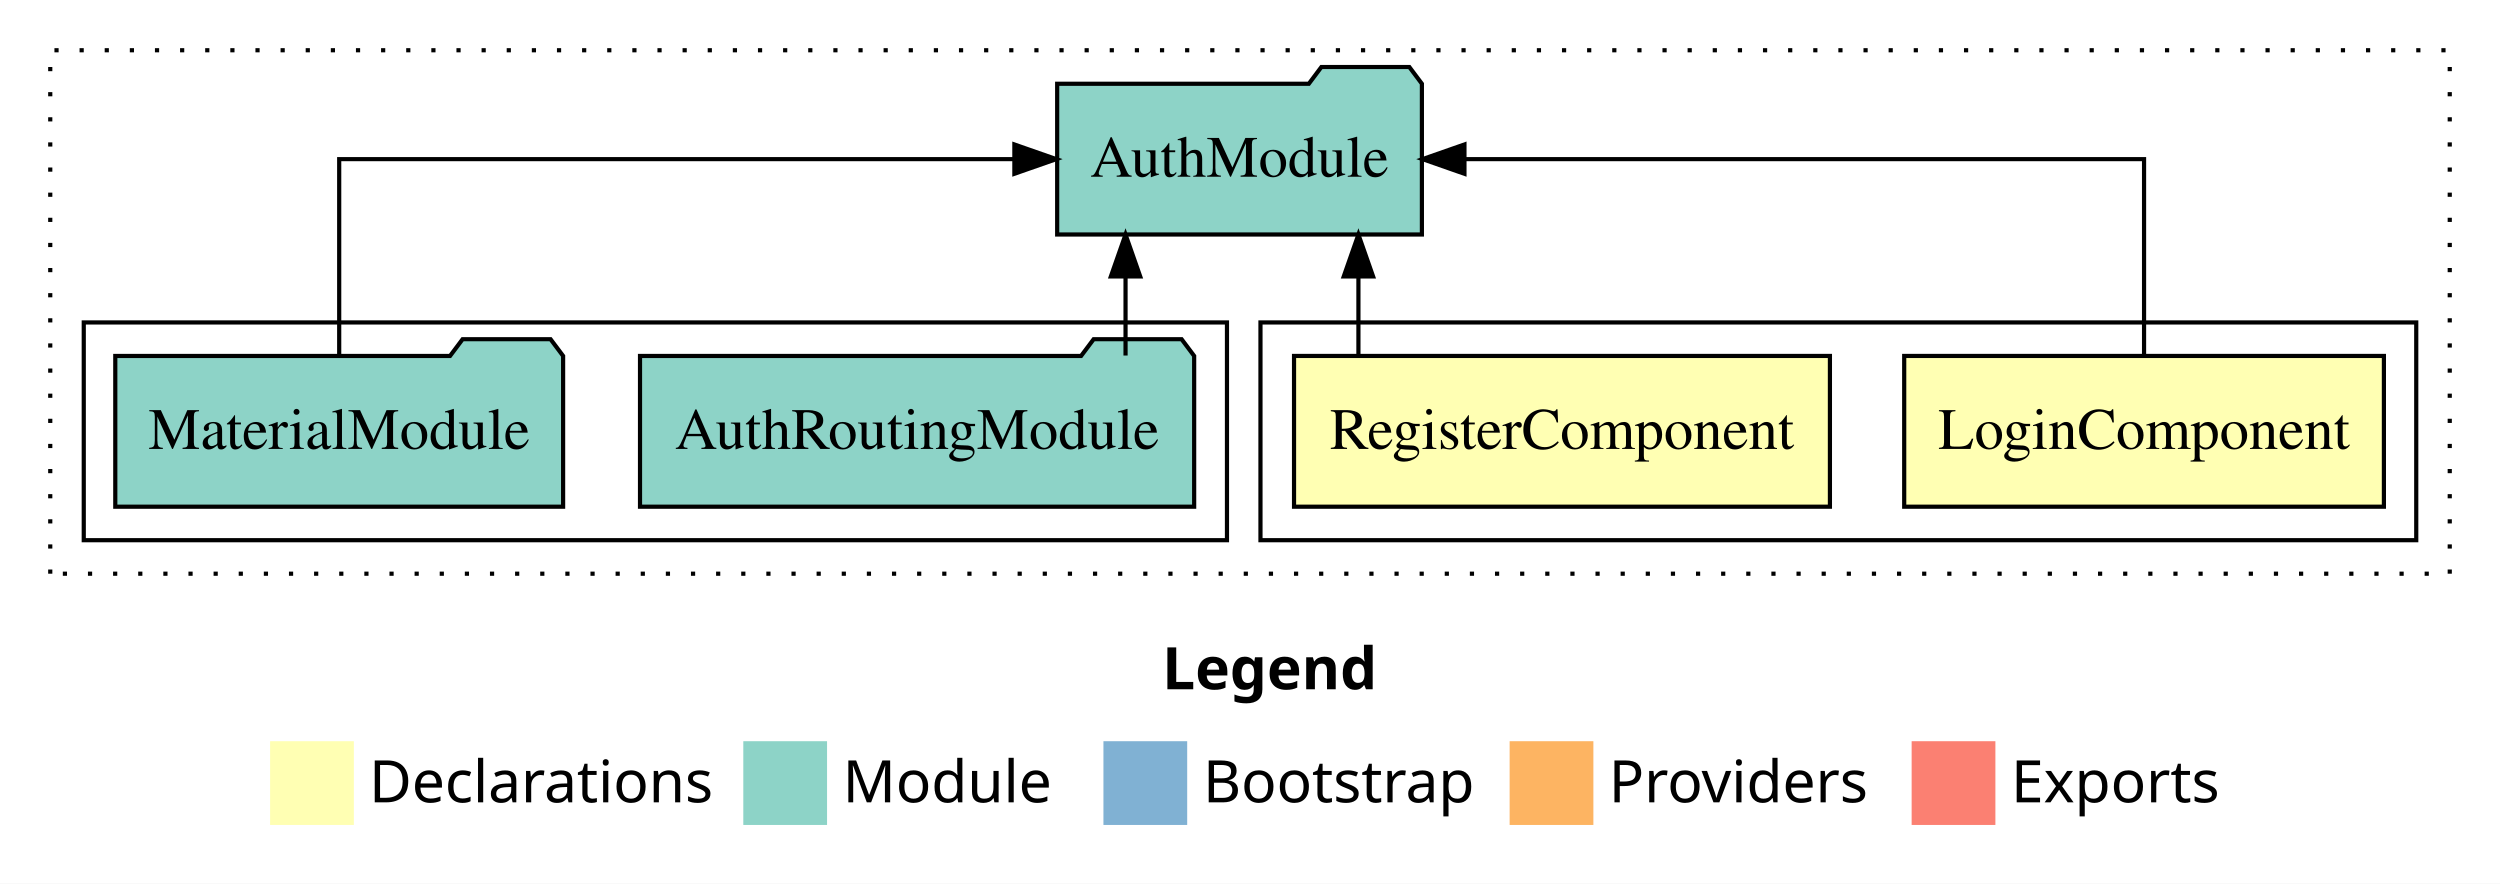
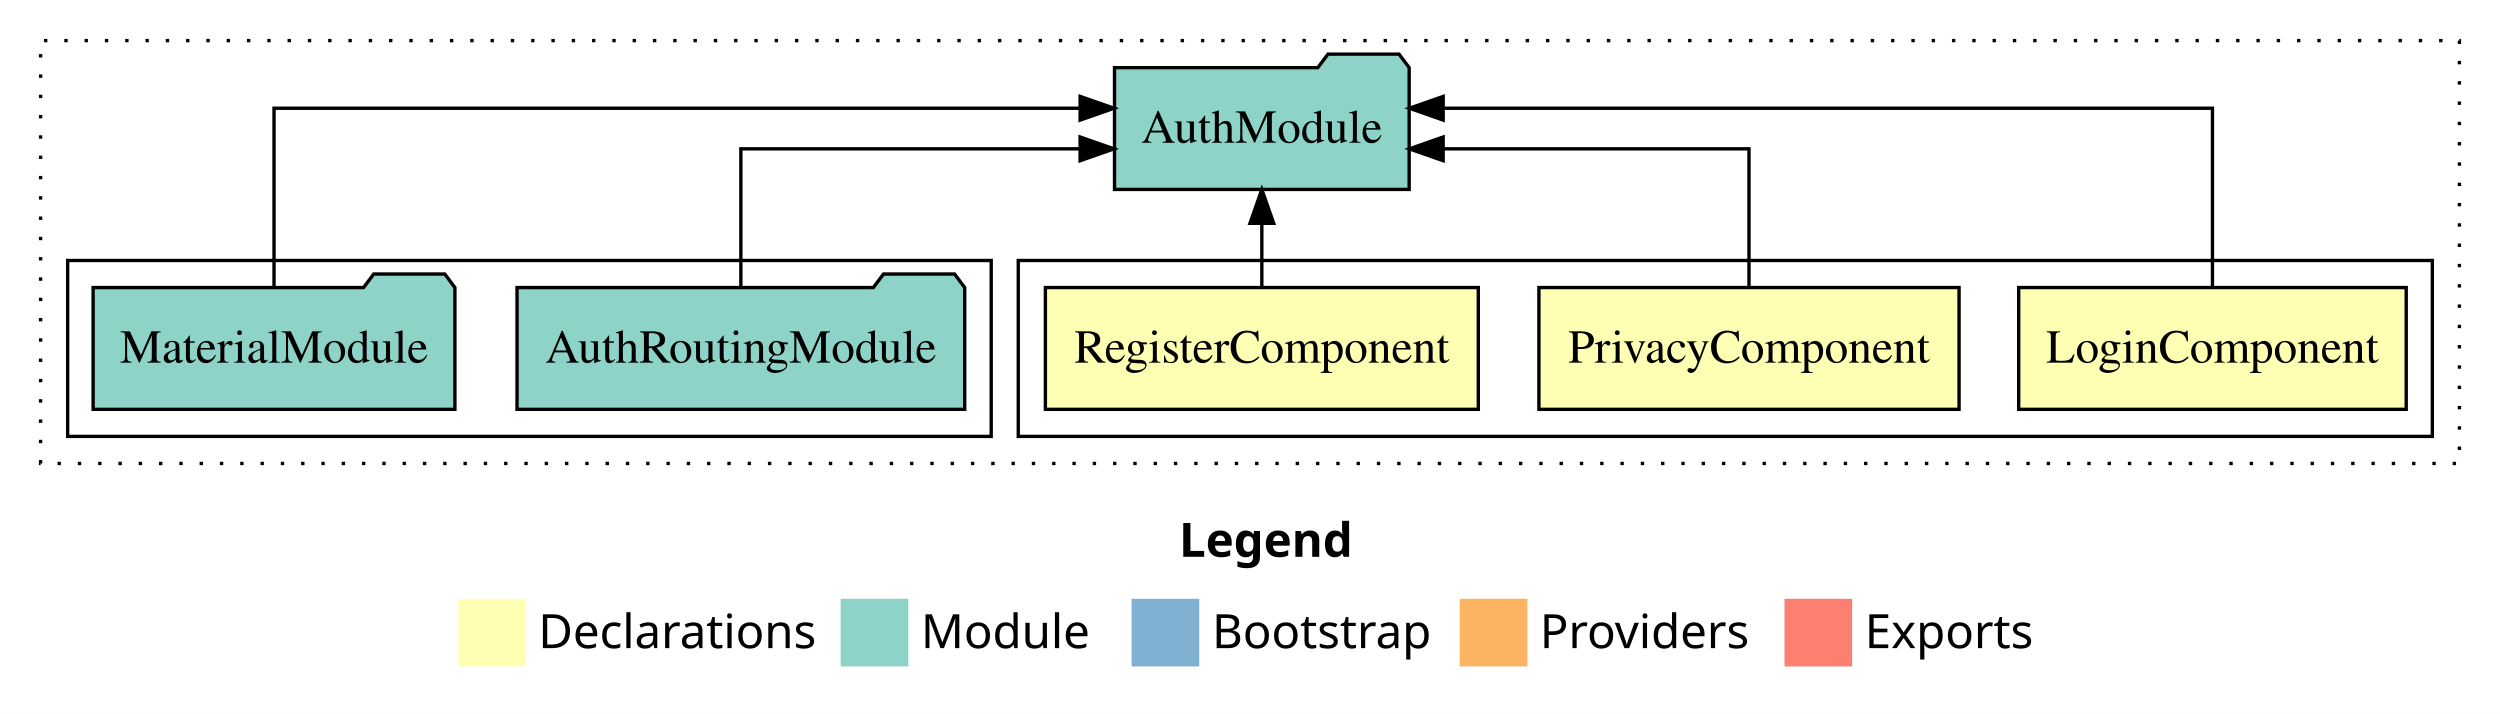
- <svg xmlns="http://www.w3.org/2000/svg" width="597pt" height="211pt" viewBox="0.00 0.00 597.00 211.00">
+ <svg xmlns="http://www.w3.org/2000/svg" width="739pt" height="211pt" viewBox="0.00 0.00 739.00 211.00">
  <g id="graph0" class="graph" transform="scale(1 1) rotate(0) translate(4 207)">
-     <polygon fill="#ffffff" stroke="transparent" points="-4,4 -4,-207 593,-207 593,4 -4,4" />
-     <text text-anchor="start" x="273.509" y="-42.4" font-family="sans-serif" font-weight="bold" font-size="14.00" fill="#000000">Legend</text>
-     <polygon fill="#ffffb3" stroke="transparent" points="60.5,-10 60.5,-30 80.5,-30 80.5,-10 60.5,-10" />
-     <text text-anchor="start" x="84.129" y="-15.4" font-family="sans-serif" font-size="14.00" fill="#000000">  Declarations</text>
-     <polygon fill="#8dd3c7" stroke="transparent" points="173.5,-10 173.5,-30 193.5,-30 193.5,-10 173.5,-10" />
-     <text text-anchor="start" x="197.225" y="-15.4" font-family="sans-serif" font-size="14.00" fill="#000000">  Module</text>
-     <polygon fill="#80b1d3" stroke="transparent" points="259.5,-10 259.5,-30 279.5,-30 279.5,-10 259.5,-10" />
-     <text text-anchor="start" x="283.281" y="-15.4" font-family="sans-serif" font-size="14.00" fill="#000000">  Bootstrap</text>
-     <polygon fill="#fdb462" stroke="transparent" points="356.5,-10 356.5,-30 376.5,-30 376.5,-10 356.5,-10" />
-     <text text-anchor="start" x="380.173" y="-15.4" font-family="sans-serif" font-size="14.00" fill="#000000">  Providers</text>
-     <polygon fill="#fb8072" stroke="transparent" points="452.5,-10 452.5,-30 472.5,-30 472.5,-10 452.5,-10" />
-     <text text-anchor="start" x="476.226" y="-15.4" font-family="sans-serif" font-size="14.00" fill="#000000">  Exports</text>
+     <polygon fill="#ffffff" stroke="transparent" points="-4,4 -4,-207 735,-207 735,4 -4,4" />
+     <text text-anchor="start" x="344.509" y="-42.4" font-family="sans-serif" font-weight="bold" font-size="14.00" fill="#000000">Legend</text>
+     <polygon fill="#ffffb3" stroke="transparent" points="131.5,-10 131.5,-30 151.5,-30 151.5,-10 131.5,-10" />
+     <text text-anchor="start" x="155.129" y="-15.4" font-family="sans-serif" font-size="14.00" fill="#000000">  Declarations</text>
+     <polygon fill="#8dd3c7" stroke="transparent" points="244.5,-10 244.5,-30 264.5,-30 264.5,-10 244.5,-10" />
+     <text text-anchor="start" x="268.225" y="-15.4" font-family="sans-serif" font-size="14.00" fill="#000000">  Module</text>
+     <polygon fill="#80b1d3" stroke="transparent" points="330.5,-10 330.5,-30 350.5,-30 350.5,-10 330.5,-10" />
+     <text text-anchor="start" x="354.281" y="-15.4" font-family="sans-serif" font-size="14.00" fill="#000000">  Bootstrap</text>
+     <polygon fill="#fdb462" stroke="transparent" points="427.5,-10 427.5,-30 447.5,-30 447.5,-10 427.5,-10" />
+     <text text-anchor="start" x="451.173" y="-15.4" font-family="sans-serif" font-size="14.00" fill="#000000">  Providers</text>
+     <polygon fill="#fb8072" stroke="transparent" points="523.5,-10 523.5,-30 543.5,-30 543.5,-10 523.5,-10" />
+     <text text-anchor="start" x="547.226" y="-15.4" font-family="sans-serif" font-size="14.00" fill="#000000">  Exports</text>
    <g id="clust1" class="cluster">
-       <polygon fill="none" stroke="#000000" stroke-dasharray="1,5" points="8,-70 8,-195 581,-195 581,-70 8,-70" />
+       <polygon fill="none" stroke="#000000" stroke-dasharray="1,5" points="8,-70 8,-195 723,-195 723,-70 8,-70" />
    </g>
    <g id="clust2" class="cluster">
-       <polygon fill="none" stroke="#000000" points="297,-78 297,-130 573,-130 573,-78 297,-78" />
+       <polygon fill="none" stroke="#000000" points="297,-78 297,-130 715,-130 715,-78 297,-78" />
    </g>
-     <g id="clust5" class="cluster">
+     <g id="clust6" class="cluster">
      <polygon fill="none" stroke="#000000" points="16,-78 16,-130 289,-130 289,-78 16,-78" />
    </g>
    <g id="node1" class="node">
-       <polygon fill="#ffffb3" stroke="#000000" points="565.276,-122 450.724,-122 450.724,-86 565.276,-86 565.276,-122" />
-       <text text-anchor="middle" x="508" y="-99.8" font-family="Times,serif" font-size="14.00" fill="#000000">LoginComponent</text>
+       <polygon fill="#ffffb3" stroke="#000000" points="707.276,-122 592.724,-122 592.724,-86 707.276,-86 707.276,-122" />
+       <text text-anchor="middle" x="650" y="-99.8" font-family="Times,serif" font-size="14.00" fill="#000000">LoginComponent</text>
+     </g>
+     <g id="node4" class="node">
+       <polygon fill="#8dd3c7" stroke="#000000" points="412.548,-187 409.548,-191 388.548,-191 385.548,-187 325.452,-187 325.452,-151 412.548,-151 412.548,-187" />
+       <text text-anchor="middle" x="369" y="-164.8" font-family="Times,serif" font-size="14.00" fill="#000000">AuthModule</text>
+     </g>
+     <g id="edge1" class="edge">
+       <path fill="none" stroke="#000000" d="M650,-122.284C650,-143.321 650,-175 650,-175 650,-175 422.598,-175 422.598,-175" />
+       <polygon fill="#000000" stroke="#000000" points="422.598,-171.5 412.598,-175 422.598,-178.5 422.598,-171.5" />
+     </g>
+     <g id="node2" class="node">
+       <polygon fill="#ffffb3" stroke="#000000" points="575.095,-122 450.905,-122 450.905,-86 575.095,-86 575.095,-122" />
+       <text text-anchor="middle" x="513" y="-99.8" font-family="Times,serif" font-size="14.00" fill="#000000">PrivacyComponent</text>
+     </g>
+     <g id="edge2" class="edge">
+       <path fill="none" stroke="#000000" d="M513,-122.022C513,-139.373 513,-163 513,-163 513,-163 422.596,-163 422.596,-163" />
+       <polygon fill="#000000" stroke="#000000" points="422.596,-159.5 412.596,-163 422.596,-166.5 422.596,-159.5" />
    </g>
    <g id="node3" class="node">
-       <polygon fill="#8dd3c7" stroke="#000000" points="335.548,-187 332.548,-191 311.548,-191 308.548,-187 248.452,-187 248.452,-151 335.548,-151 335.548,-187" />
-       <text text-anchor="middle" x="292" y="-164.8" font-family="Times,serif" font-size="14.00" fill="#000000">AuthModule</text>
-     </g>
-     <g id="edge1" class="edge">
-       <path fill="none" stroke="#000000" d="M508,-122.106C508,-141.339 508,-169 508,-169 508,-169 345.711,-169 345.711,-169" />
-       <polygon fill="#000000" stroke="#000000" points="345.711,-165.5 335.711,-169 345.711,-172.5 345.711,-165.5" />
-     </g>
-     <g id="node2" class="node">
      <polygon fill="#ffffb3" stroke="#000000" points="432.985,-122 305.015,-122 305.015,-86 432.985,-86 432.985,-122" />
      <text text-anchor="middle" x="369" y="-99.8" font-family="Times,serif" font-size="14.00" fill="#000000">RegisterComponent</text>
    </g>
-     <g id="edge2" class="edge">
-       <path fill="none" stroke="#000000" d="M320.391,-122.106C320.391,-122.106 320.391,-140.991 320.391,-140.991" />
-       <polygon fill="#000000" stroke="#000000" points="316.891,-140.991 320.391,-150.991 323.891,-140.991 316.891,-140.991" />
+     <g id="edge3" class="edge">
+       <path fill="none" stroke="#000000" d="M369,-122.106C369,-122.106 369,-140.991 369,-140.991" />
+       <polygon fill="#000000" stroke="#000000" points="365.5,-140.991 369,-150.991 372.5,-140.991 365.5,-140.991" />
    </g>
-     <g id="node4" class="node">
+     <g id="node5" class="node">
      <polygon fill="#8dd3c7" stroke="#000000" points="281.165,-122 278.165,-126 257.165,-126 254.165,-122 148.835,-122 148.835,-86 281.165,-86 281.165,-122" />
      <text text-anchor="middle" x="215" y="-99.8" font-family="Times,serif" font-size="14.00" fill="#000000">AuthRoutingModule</text>
    </g>
-     <g id="edge3" class="edge">
-       <path fill="none" stroke="#000000" d="M264.779,-122.106C264.779,-122.106 264.779,-140.991 264.779,-140.991" />
-       <polygon fill="#000000" stroke="#000000" points="261.279,-140.991 264.779,-150.991 268.279,-140.991 261.279,-140.991" />
+     <g id="edge4" class="edge">
+       <path fill="none" stroke="#000000" d="M215,-122.022C215,-139.373 215,-163 215,-163 215,-163 315.282,-163 315.282,-163" />
+       <polygon fill="#000000" stroke="#000000" points="315.282,-166.5 325.282,-163 315.282,-159.5 315.282,-166.5" />
    </g>
-     <g id="node5" class="node">
+     <g id="node6" class="node">
      <polygon fill="#8dd3c7" stroke="#000000" points="130.471,-122 127.471,-126 106.471,-126 103.471,-122 23.529,-122 23.529,-86 130.471,-86 130.471,-122" />
      <text text-anchor="middle" x="77" y="-99.8" font-family="Times,serif" font-size="14.00" fill="#000000">MaterialModule</text>
    </g>
-     <g id="edge4" class="edge">
-       <path fill="none" stroke="#000000" d="M77,-122.106C77,-141.339 77,-169 77,-169 77,-169 238.232,-169 238.232,-169" />
-       <polygon fill="#000000" stroke="#000000" points="238.232,-172.5 248.232,-169 238.232,-165.5 238.232,-172.5" />
+     <g id="edge5" class="edge">
+       <path fill="none" stroke="#000000" d="M77,-122.284C77,-143.321 77,-175 77,-175 77,-175 315.285,-175 315.285,-175" />
+       <polygon fill="#000000" stroke="#000000" points="315.285,-178.5 325.285,-175 315.285,-171.5 315.285,-178.5" />
    </g>
  </g>
</svg>
